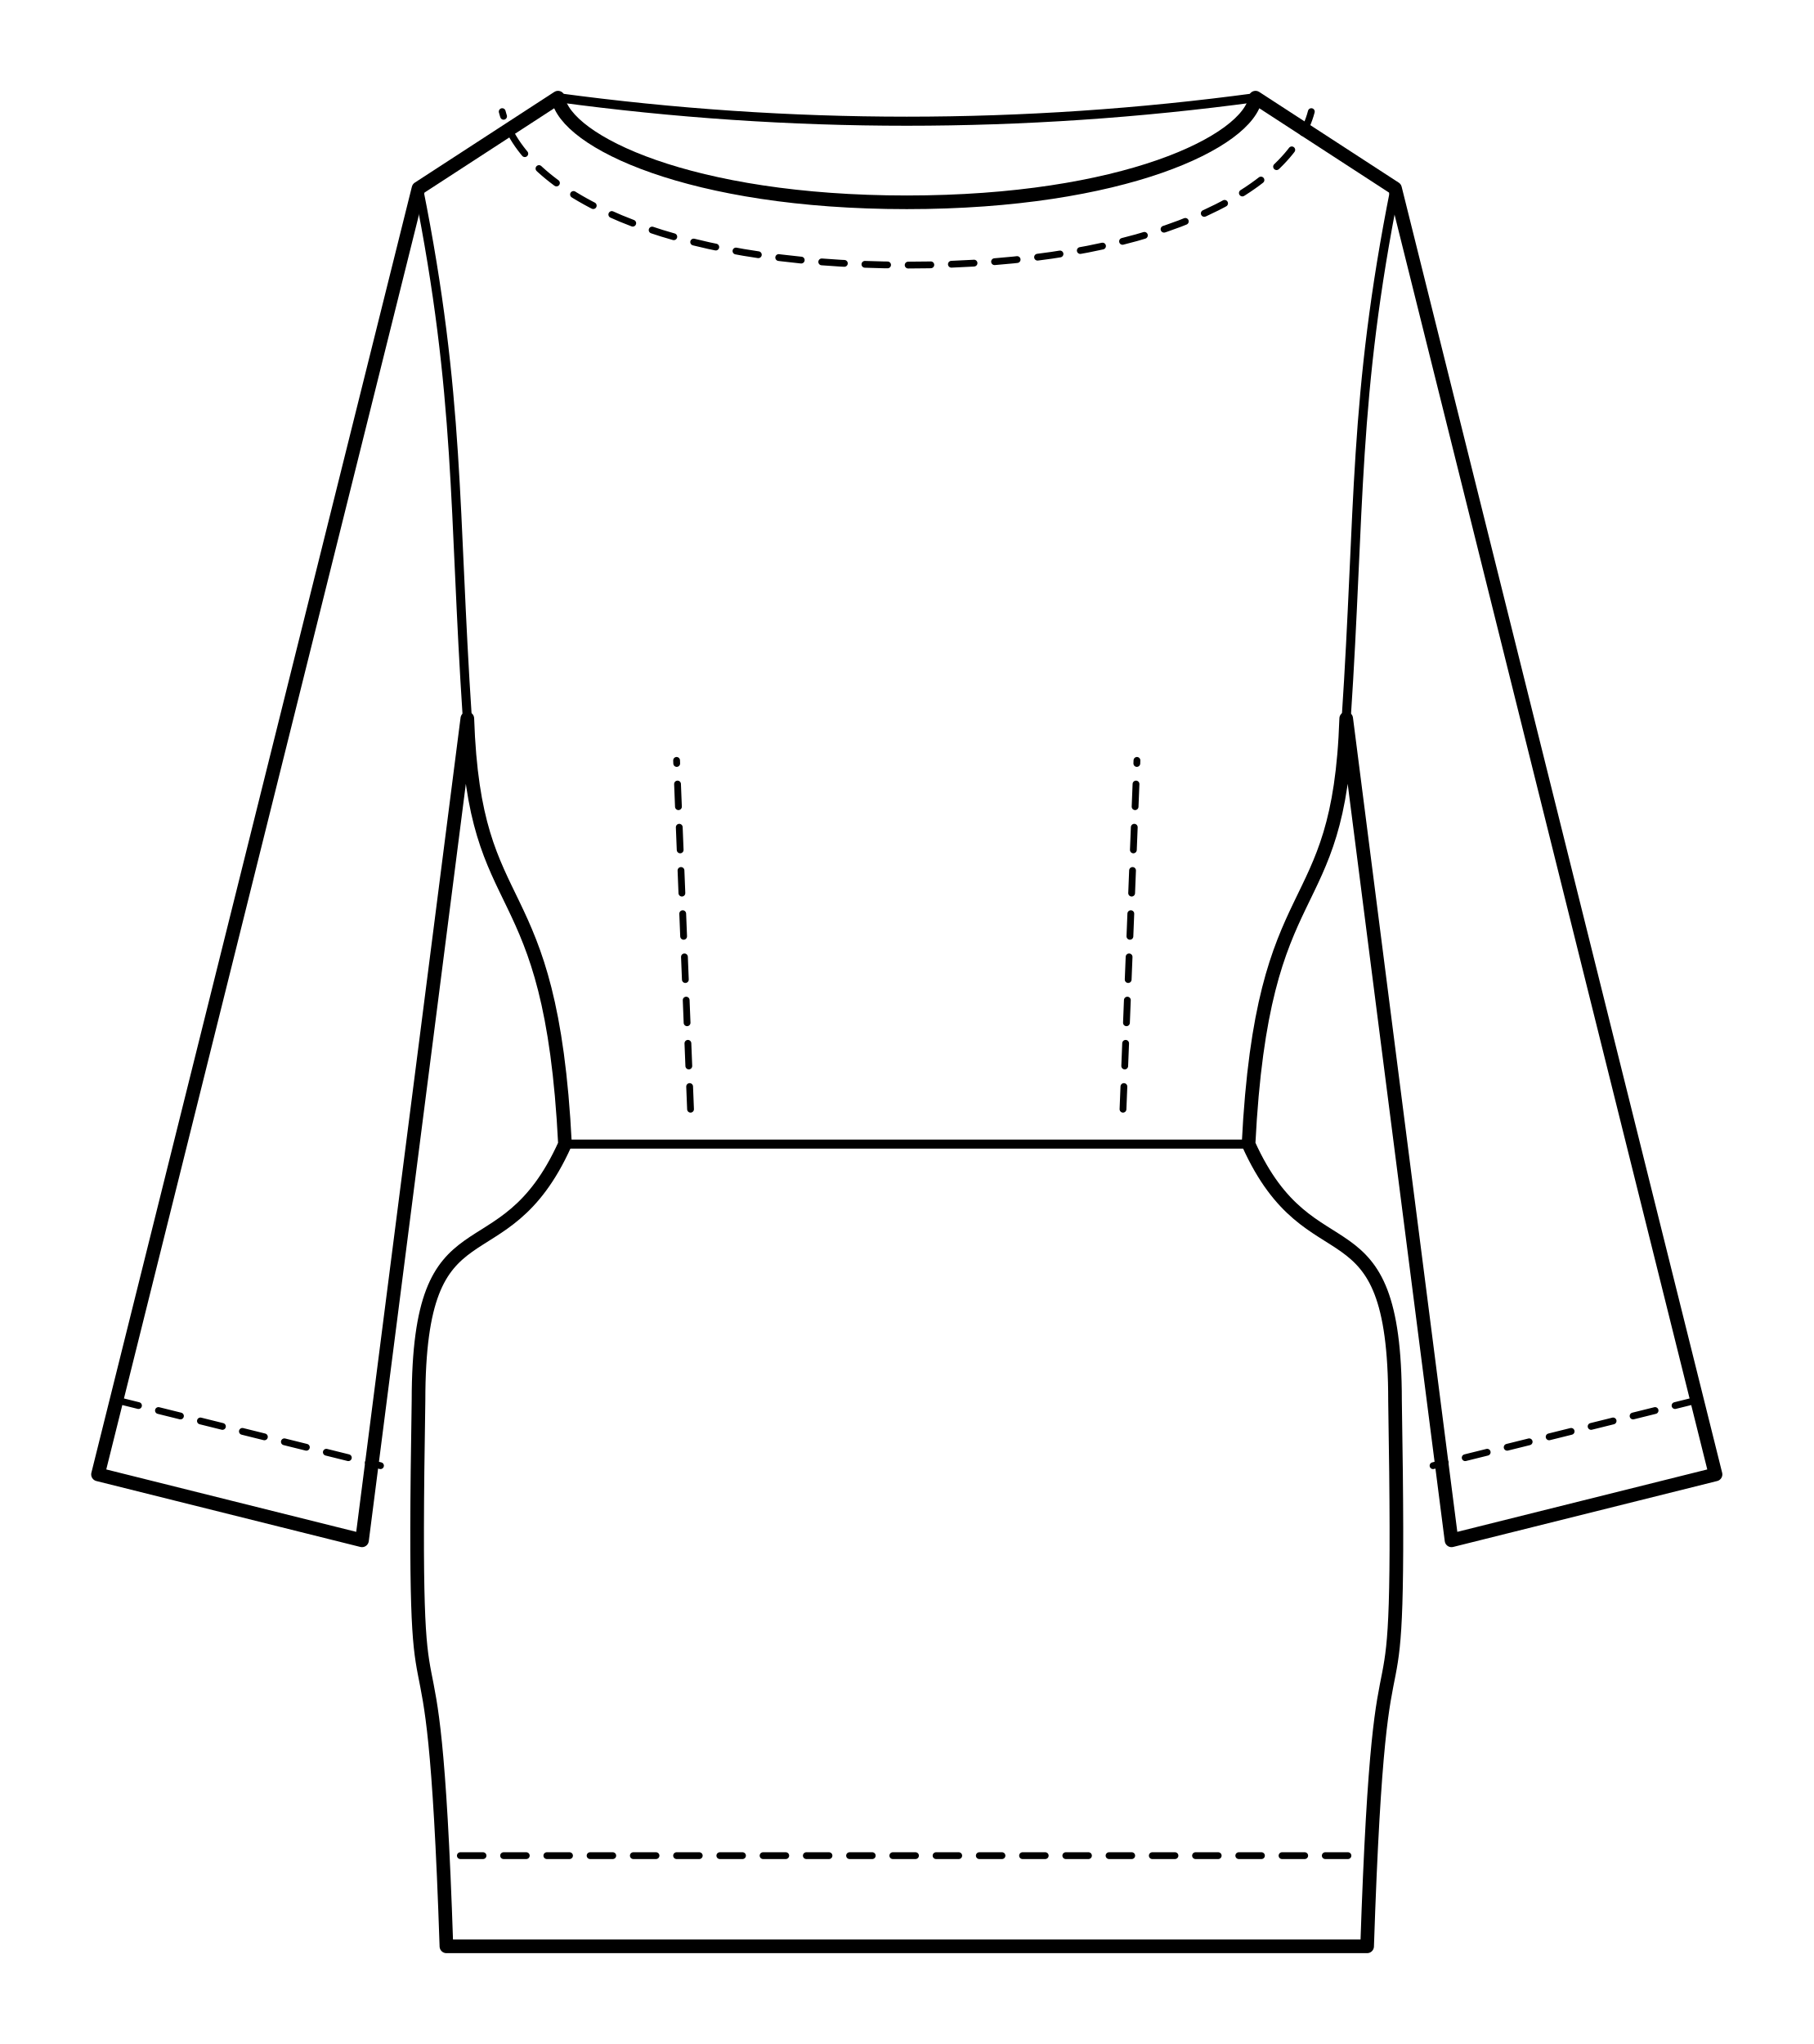
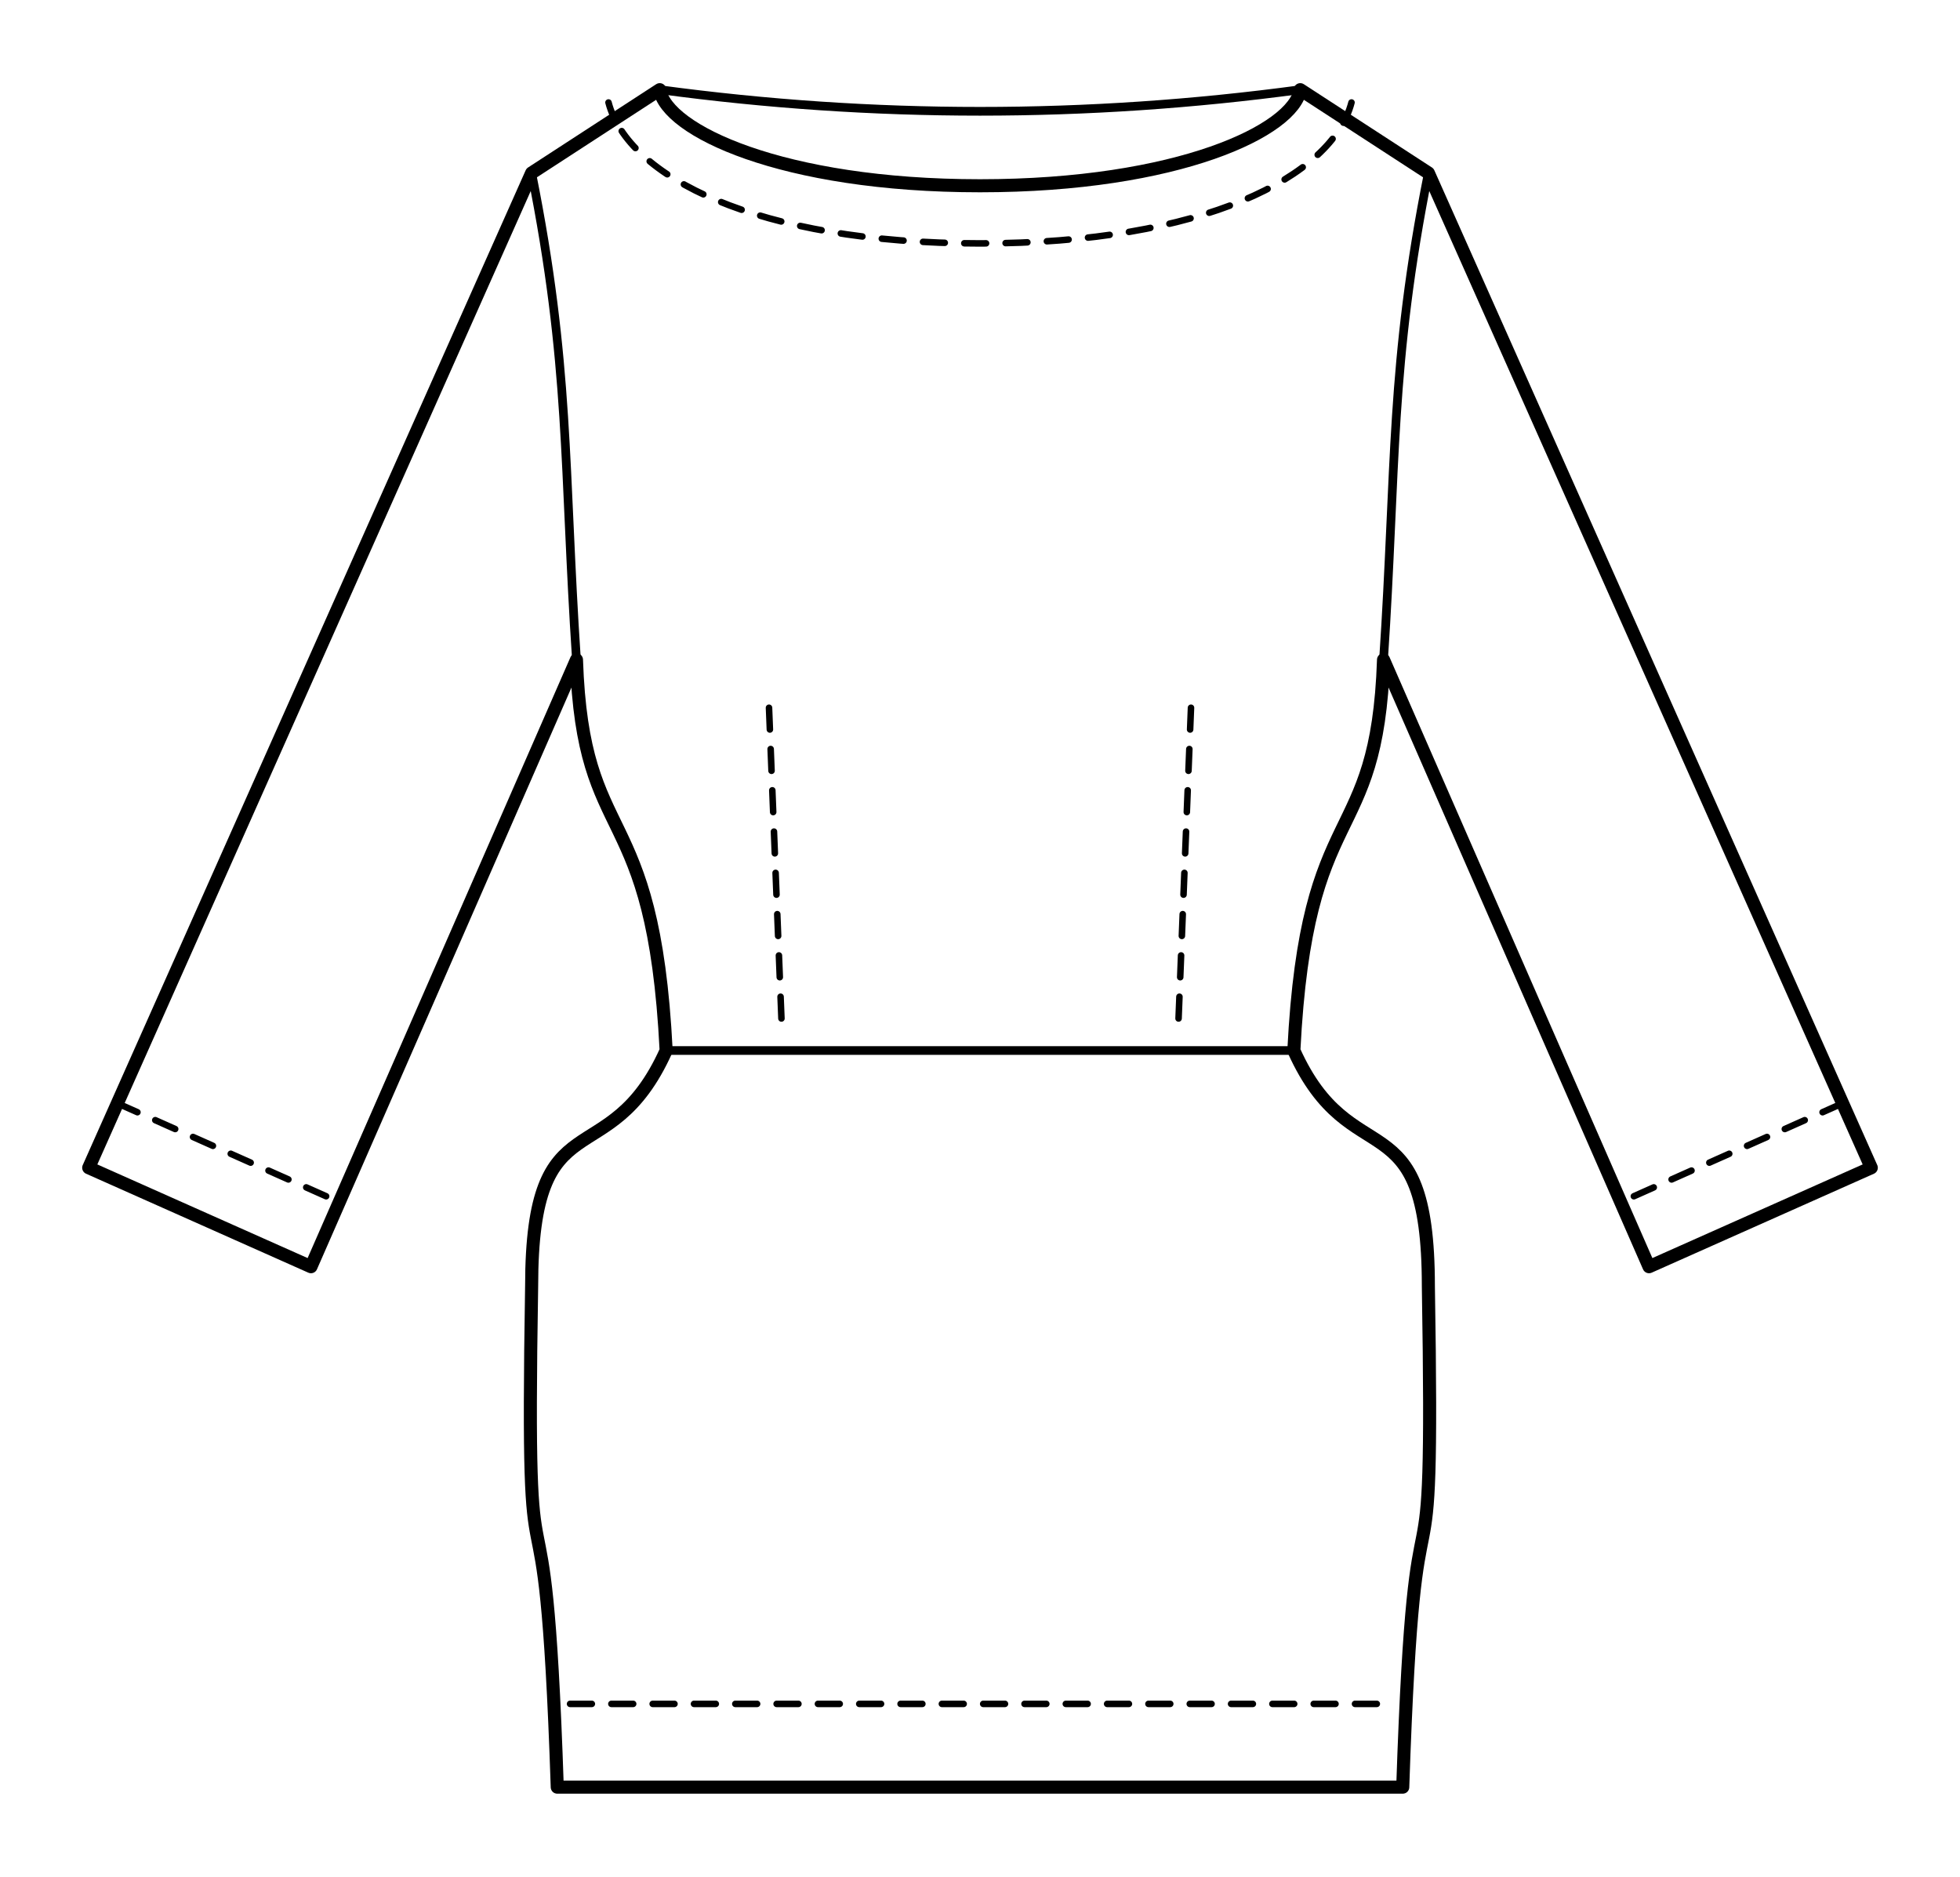
- <svg xmlns="http://www.w3.org/2000/svg" viewBox="240 32 520 586" width="520" height="586">
-   <path d="M500 90 C562 90 598 72.6 600 60 L640 86 L731.9 454.7 L656.2 473.6 C641.1 355.8 632 285.1 626 238 C624 298 602 280 598 360 C616 400 640 373.6 640 433.6 C642 553.6 636 470 632 590 L500 590 L368 590 C364 470 358 553.6 360 433.6 C360 373.6 384 400 402 360 C398 280 376 298 374 238 C368 285.1 358.9 355.8 343.8 473.6 L268.1 454.7 L360 86 L400 60 C402 72.6 438 90 500 90 Z" fill="none" stroke="#000" stroke-width="3.91" stroke-linejoin="round" stroke-linecap="round" />
-   <path d="M640 86 C628 146 630 178 626 238 M360 86 C372 146 370 178 374 238" fill="none" stroke="#000" stroke-width="2.6" stroke-linejoin="round" stroke-linecap="round" />
-   <path d="M726.6 433.4 L650.9 452.2 M273.4 433.4 L349.1 452.2" fill="none" stroke="#000" stroke-width="1.95" stroke-linejoin="round" stroke-linecap="round" stroke-dasharray="6.5 5.9" />
-   <path d="M402 360 L598 360" fill="none" stroke="#000" stroke-width="2.6" stroke-linejoin="round" stroke-linecap="round" />
-   <path d="M400 60 Q500 73.5 600 60" fill="none" stroke="#000" stroke-width="2.6" stroke-linejoin="round" stroke-linecap="round" />
-   <path d="M616 64 C610 87 570 108 500 108 C430 108 390 87 384 64" fill="none" stroke="#000" stroke-width="1.95" stroke-linejoin="round" stroke-linecap="round" stroke-dasharray="6.5 5.9" />
-   <path d="M438 350 L434 250 M562 350 L566 250" fill="none" stroke="#000" stroke-width="1.95" stroke-linejoin="round" stroke-linecap="round" stroke-dasharray="6.5 5.9" />
-   <path d="M372 564 L628 564" fill="none" stroke="#000" stroke-width="1.95" stroke-linejoin="round" stroke-linecap="round" stroke-dasharray="6.5 5.9" />
+ <svg xmlns="http://www.w3.org/2000/svg" viewBox="194 32 612 586" width="612" height="586">
+   <path d="M500 90 C562 90 598 72.6 600 60 L640 86 L778.3 396.6 L708.9 427.5 C667.4 332.8 642.6 275.9 626 238 C624 298 602 280 598 360 C616 400 640 373.6 640 433.6 C642 553.6 636 470 632 590 L500 590 L368 590 C364 470 358 553.6 360 433.6 C360 373.6 384 400 402 360 C398 280 376 298 374 238 C357.4 275.9 332.6 332.8 291.1 427.5 L221.7 396.6 L360 86 L400 60 C402 72.6 438 90 500 90 Z" fill="none" stroke="#000" stroke-width="4.08" stroke-linejoin="round" stroke-linecap="round" />
+   <path d="M640 86 C628 146 630 178 626 238 M360 86 C372 146 370 178 374 238" fill="none" stroke="#000" stroke-width="2.72" stroke-linejoin="round" stroke-linecap="round" />
+   <path d="M769.3 376.5 L699.9 407.4 M230.7 376.5 L300.1 407.4" fill="none" stroke="#000" stroke-width="2.04" stroke-linejoin="round" stroke-linecap="round" stroke-dasharray="6.8 6.1" />
+   <path d="M402 360 L598 360" fill="none" stroke="#000" stroke-width="2.72" stroke-linejoin="round" stroke-linecap="round" />
+   <path d="M400 60 Q500 73.5 600 60" fill="none" stroke="#000" stroke-width="2.72" stroke-linejoin="round" stroke-linecap="round" />
+   <path d="M616 64 C610 87 570 108 500 108 C430 108 390 87 384 64" fill="none" stroke="#000" stroke-width="2.04" stroke-linejoin="round" stroke-linecap="round" stroke-dasharray="6.8 6.1" />
+   <path d="M438 350 L434 250 M562 350 L566 250" fill="none" stroke="#000" stroke-width="2.04" stroke-linejoin="round" stroke-linecap="round" stroke-dasharray="6.8 6.1" />
+   <path d="M372 564 L628 564" fill="none" stroke="#000" stroke-width="2.04" stroke-linejoin="round" stroke-linecap="round" stroke-dasharray="6.8 6.1" />
</svg>
